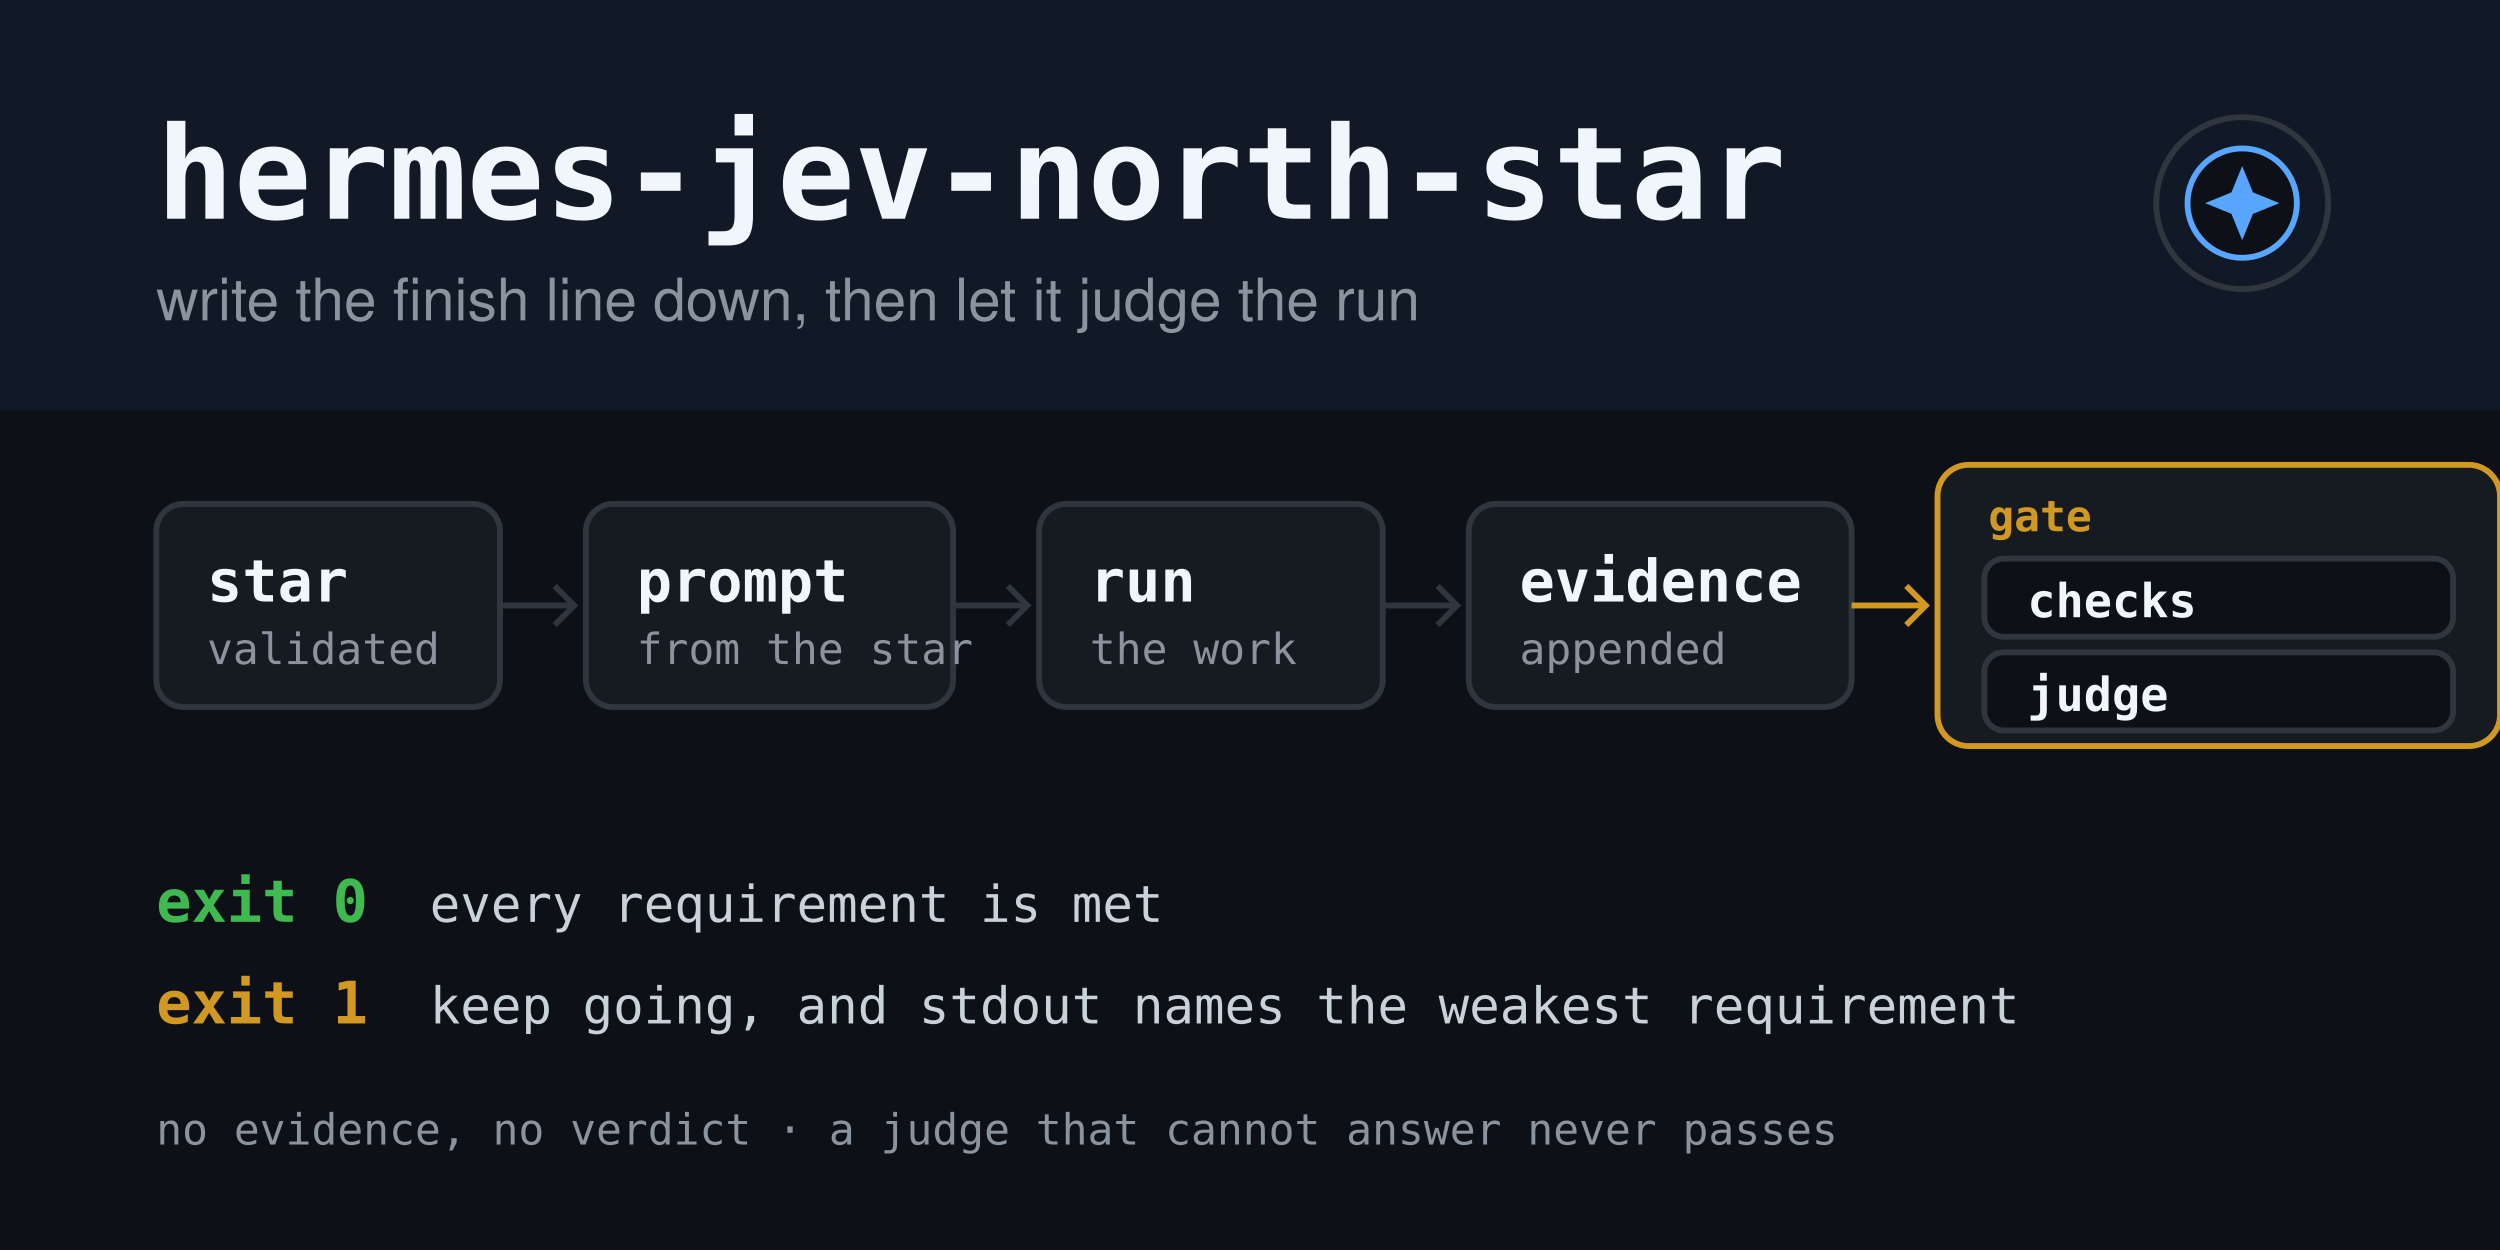
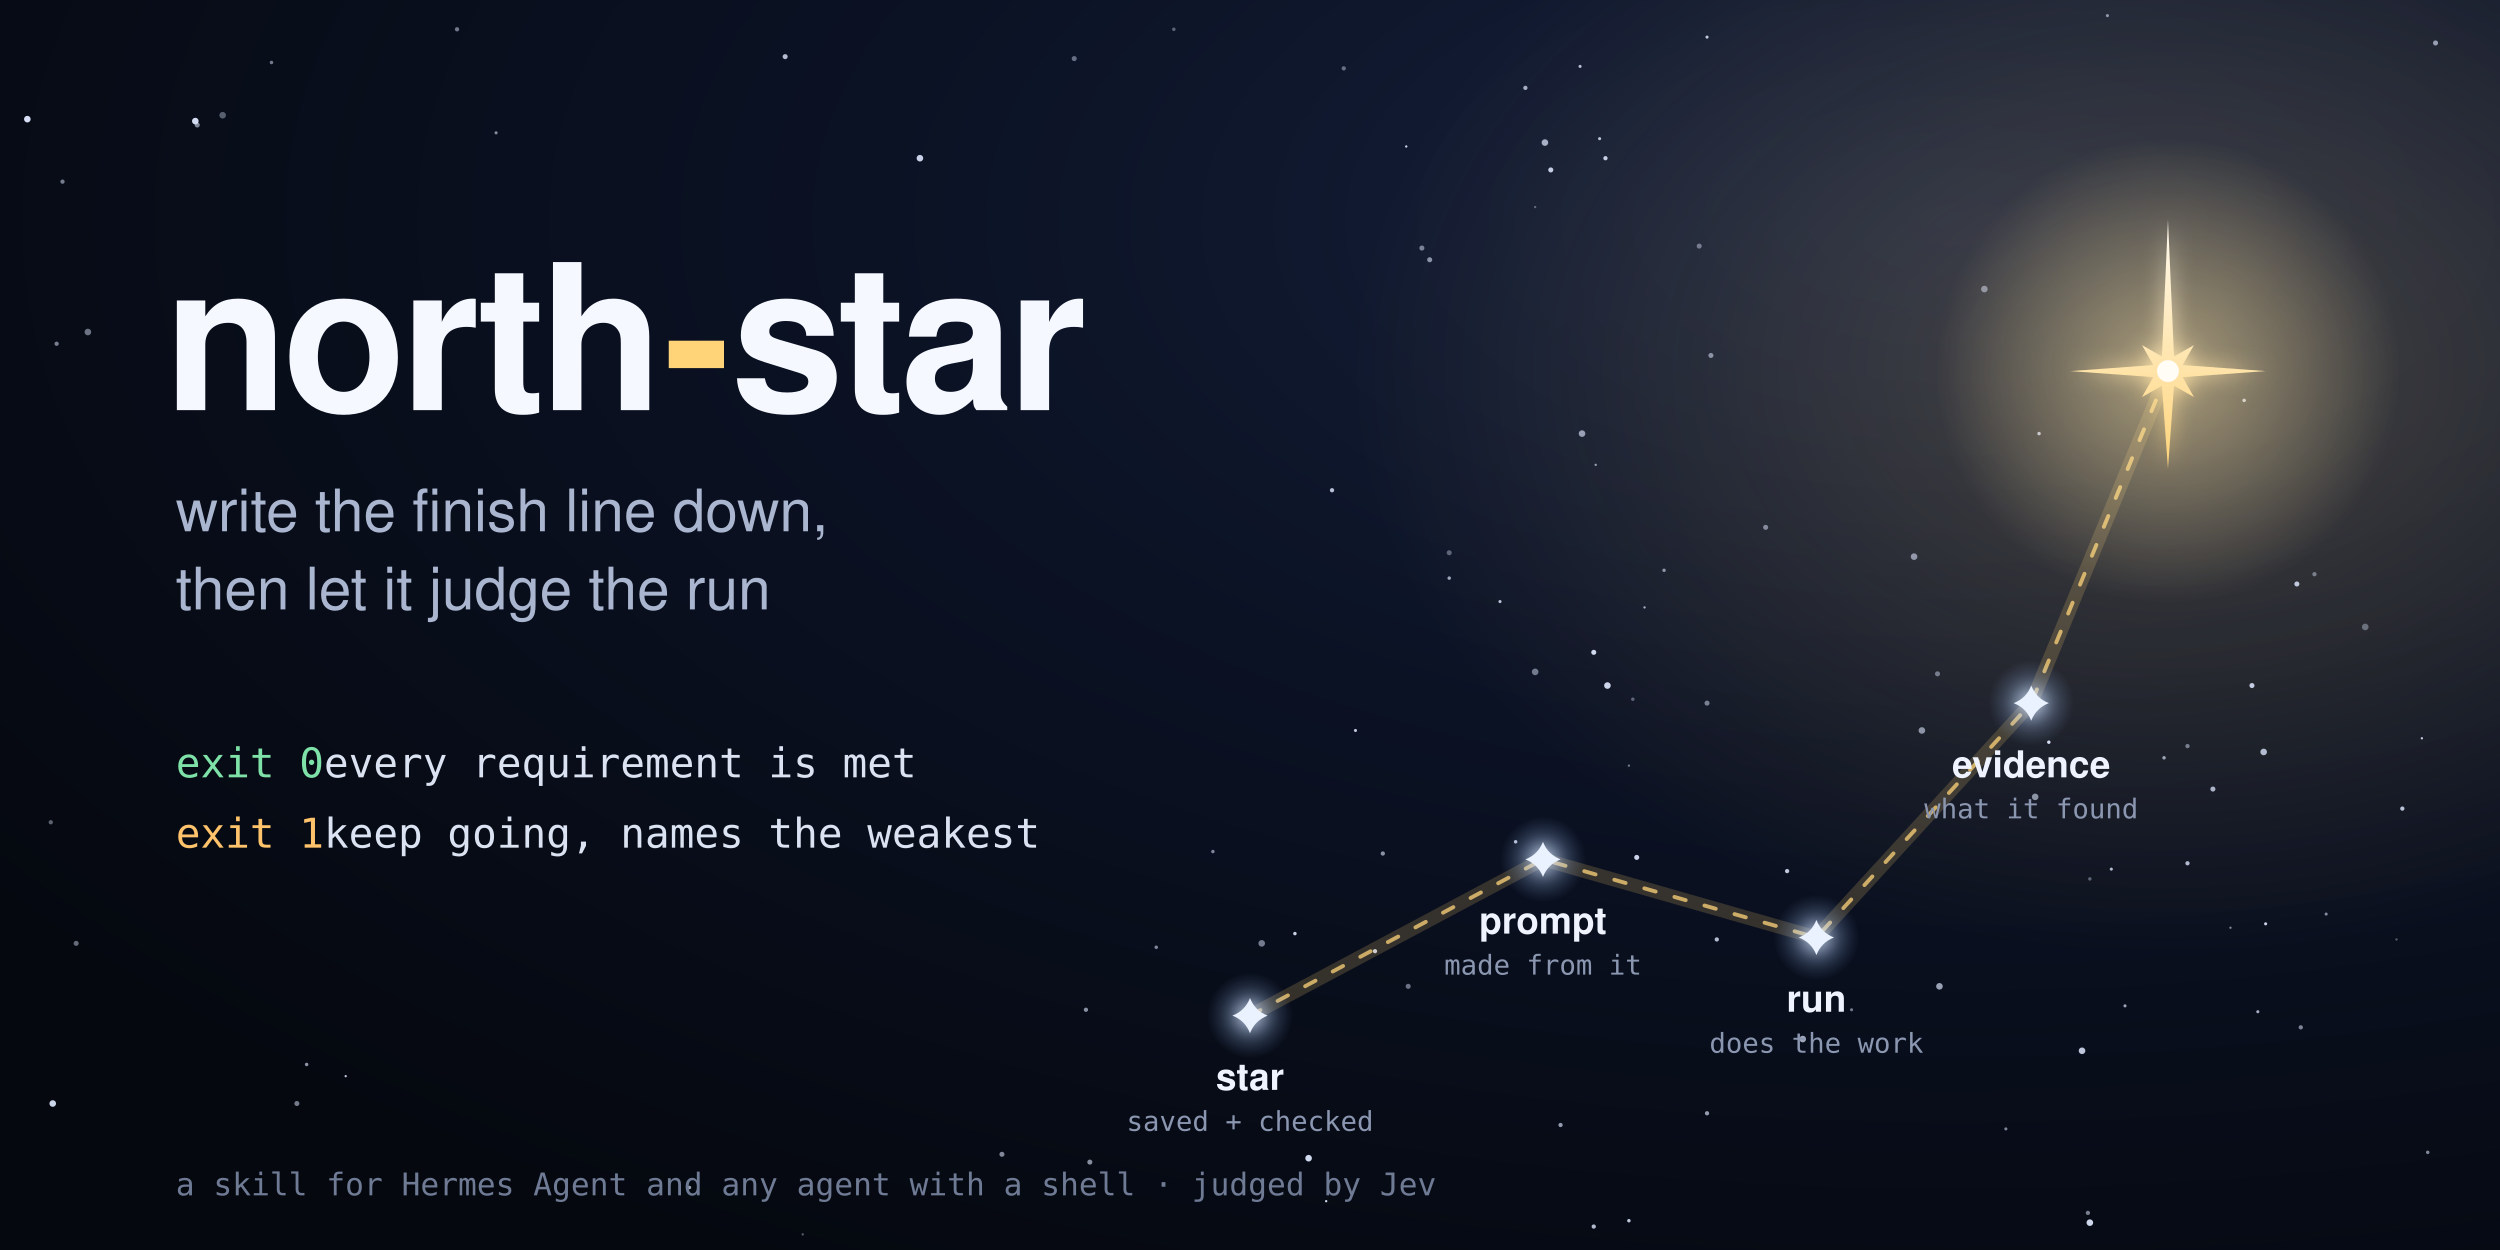
- <svg xmlns="http://www.w3.org/2000/svg" viewBox="0 0 1280 640" width="1280" height="640" role="img" aria-label="hermes-jev-north-star. A star becomes a prompt, the run leaves evidence, and a gate of checks plus a Jev judge decides. Exit 0 means met, exit 1 names the weakest requirement.">
-   <style>
-     .bg { fill: #0d1117; }
-     .band { fill: #111826; }
-     .title { font: 700 66px ui-monospace, SFMono-Regular, Menlo, Consolas, monospace; fill: #f0f6fc; }
-     .sub { font: 400 30px -apple-system, BlinkMacSystemFont, Segoe UI, Helvetica, Arial, sans-serif; fill: #8b949e; }
-     .lbl { font: 600 30px ui-monospace, SFMono-Regular, Menlo, Consolas, monospace; fill: #f0f6fc; }
-     .cap { font: 400 22px ui-monospace, SFMono-Regular, Menlo, Consolas, monospace; fill: #8b949e; }
-     .exit { font: 600 30px ui-monospace, SFMono-Regular, Menlo, Consolas, monospace; }
-     .exittxt { font: 400 26px ui-monospace, SFMono-Regular, Menlo, Consolas, monospace; fill: #c9d1d9; }
-     .box { fill: #161b22; stroke: #30363d; stroke-width: 3; }
-     .flow { stroke: #30363d; stroke-width: 3; fill: none; }
-     .flowhi { stroke: #d29922; stroke-width: 3; fill: none; }
-     .amber { fill: #d29922; }
-     .green { fill: #3fb950; }
-     .blue { fill: #58a6ff; }
-   </style>
-   <rect class="bg" x="0" y="0" width="1280" height="640" />
-   <rect class="band" x="0" y="0" width="1280" height="210" />
-   <g transform="translate(1148,104)">
-     <circle r="44" class="flow" />
-     <circle r="28" fill="#0d1117" stroke="#58a6ff" stroke-width="3" />
-     <path d="M0,-19 L5.5,-5.5 L19,0 L5.5,5.5 L0,19 L-5.5,5.5 L-19,0 L-5.5,-5.5 Z" class="blue" />
+ <svg xmlns="http://www.w3.org/2000/svg" viewBox="0 0 1280 640" width="1280" height="640" role="img" aria-label="north-star. Write the finish line down, then let it judge the run. A constellation of star, prompt, run and evidence leads to the north star, the gate.">
+   <defs>
+     <radialGradient id="bg" cx="78%" cy="18%" r="95%">
+       <stop offset="0" stop-color="#16213d" />
+       <stop offset=".45" stop-color="#0b1224" />
+       <stop offset="1" stop-color="#05080f" />
+     </radialGradient>
+     <radialGradient id="aurora" cx="50%" cy="50%" r="50%">
+       <stop offset="0" stop-color="#ffd479" stop-opacity=".22" />
+       <stop offset="1" stop-color="#ffd479" stop-opacity="0" />
+     </radialGradient>
+     <radialGradient id="halo" cx="50%" cy="50%" r="50%">
+       <stop offset="0" stop-color="#ffe7a8" stop-opacity=".55" />
+       <stop offset="1" stop-color="#ffe7a8" stop-opacity="0" />
+     </radialGradient>
+     <radialGradient id="nodehalo" cx="50%" cy="50%" r="50%">
+       <stop offset="0" stop-color="#9ec5ff" stop-opacity=".45" />
+       <stop offset="1" stop-color="#9ec5ff" stop-opacity="0" />
+     </radialGradient>
+     <linearGradient id="core" x1="0" y1="0" x2="0" y2="1">
+       <stop offset="0" stop-color="#fffaf0" />
+       <stop offset="1" stop-color="#ffd479" />
+     </linearGradient>
+     <filter id="glow" x="-50%" y="-50%" width="200%" height="200%">
+       <feGaussianBlur stdDeviation="5" result="b" />
+       <feMerge>
+         <feMergeNode in="b" />
+         <feMergeNode in="SourceGraphic" />
+       </feMerge>
+     </filter>
+   </defs>
+   <rect width="1280" height="640" fill="url(#bg)" />
+   <ellipse cx="1110" cy="190" rx="420" ry="300" fill="url(#aurora)" />
+   <g>
+     <circle class="tw" cx="1176" cy="299" r="1.3" fill="#dfe8ff" opacity="0.83" style="animation-delay:5.1s;animation-duration:3.5s" />
+     <circle class="tw" cx="1133" cy="404" r="1.3" fill="#dfe8ff" opacity="0.74" style="animation-delay:5.9s;animation-duration:6.4s" />
+     <circle class="tw" cx="786" cy="106" r="0.6" fill="#dfe8ff" opacity="0.37" style="animation-delay:5.0s;animation-duration:3.0s" />
+     <circle class="tw" cx="1120" cy="382" r="1.1" fill="#dfe8ff" opacity="0.47" style="animation-delay:2.0s;animation-duration:5.0s" />
+     <circle class="tw" cx="14" cy="61" r="1.7" fill="#dfe8ff" opacity="0.95" style="animation-delay:1.7s;animation-duration:6.5s" />
+     <circle class="tw" cx="1070" cy="450" r="0.9" fill="#dfe8ff" opacity="0.37" style="animation-delay:4.5s;animation-duration:4.7s" />
+     <circle class="tw" cx="720" cy="75" r="0.6" fill="#dfe8ff" opacity="0.92" style="animation-delay:5.1s;animation-duration:4.2s" />
+     <circle class="tw" cx="1079" cy="8" r="0.8" fill="#dfe8ff" opacity="0.58" style="animation-delay:5.6s;animation-duration:3.0s" />
+     <circle class="tw" cx="904" cy="270" r="1.3" fill="#dfe8ff" opacity="0.51" style="animation-delay:3.8s;animation-duration:5.7s" />
+     <circle class="tw" cx="1227" cy="481" r="0.6" fill="#dfe8ff" opacity="0.36" style="animation-delay:0.8s;animation-duration:5.4s" />
+     <circle class="tw" cx="870" cy="126" r="1.3" fill="#dfe8ff" opacity="0.43" style="animation-delay:1.1s;animation-duration:5.5s" />
+     <circle class="tw" cx="822" cy="81" r="1.1" fill="#dfe8ff" opacity="0.87" style="animation-delay:5.9s;animation-duration:2.8s" />
+     <circle class="tw" cx="1240" cy="378" r="0.6" fill="#dfe8ff" opacity="0.86" style="animation-delay:1.3s;animation-duration:4.3s" />
+     <circle class="tw" cx="819" cy="71" r="0.8" fill="#dfe8ff" opacity="0.81" style="animation-delay:1.3s;animation-duration:3.8s" />
+     <circle class="tw" cx="101" cy="64" r="1.3" fill="#dfe8ff" opacity="0.57" style="animation-delay:3.8s;animation-duration:2.9s" />
+     <circle class="tw" cx="794" cy="87" r="1.3" fill="#dfe8ff" opacity="0.87" style="animation-delay:2.9s;animation-duration:4.9s" />
+     <circle class="tw" cx="1156" cy="518" r="0.8" fill="#dfe8ff" opacity="0.73" style="animation-delay:4.4s;animation-duration:3.4s" />
+     <circle class="tw" cx="708" cy="437" r="1.1" fill="#dfe8ff" opacity="0.60" style="animation-delay:5.3s;animation-duration:5.0s" />
+     <circle class="tw" cx="139" cy="32" r="0.9" fill="#dfe8ff" opacity="0.50" style="animation-delay:1.4s;animation-duration:5.4s" />
+     <circle class="tw" cx="1049" cy="380" r="0.9" fill="#dfe8ff" opacity="0.94" style="animation-delay:3.1s;animation-duration:6.2s" />
+     <circle class="tw" cx="834" cy="392" r="0.6" fill="#dfe8ff" opacity="0.47" style="animation-delay:1.7s;animation-duration:6.2s" />
+     <circle class="tw" cx="29" cy="176" r="1.1" fill="#dfe8ff" opacity="0.52" style="animation-delay:1.5s;animation-duration:3.0s" />
+     <circle class="tw" cx="679" cy="615" r="0.6" fill="#dfe8ff" opacity="0.94" style="animation-delay:2.2s;animation-duration:6.1s" />
+     <circle class="tw" cx="838" cy="439" r="1.3" fill="#dfe8ff" opacity="0.90" style="animation-delay:5.7s;animation-duration:5.0s" />
+     <circle class="tw" cx="402" cy="29" r="1.3" fill="#dfe8ff" opacity="0.79" style="animation-delay:3.8s;animation-duration:4.6s" />
+     <circle class="tw" cx="411" cy="632" r="0.6" fill="#dfe8ff" opacity="0.38" style="animation-delay:2.7s;animation-duration:4.2s" />
+     <circle class="tw" cx="1191" cy="468" r="0.8" fill="#dfe8ff" opacity="0.56" style="animation-delay:4.8s;animation-duration:6.2s" />
+     <circle class="tw" cx="874" cy="570" r="1.1" fill="#dfe8ff" opacity="0.65" style="animation-delay:5.7s;animation-duration:2.9s" />
+     <circle class="tw" cx="26" cy="421" r="1.1" fill="#dfe8ff" opacity="0.40" style="animation-delay:3.5s;animation-duration:5.1s" />
+     <circle class="tw" cx="816" cy="628" r="1.1" fill="#dfe8ff" opacity="0.79" style="animation-delay:4.4s;animation-duration:4.2s" />
+     <circle class="tw" cx="742" cy="283" r="1.3" fill="#dfe8ff" opacity="0.37" style="animation-delay:0.5s;animation-duration:5.6s" />
+     <circle class="tw" cx="768" cy="308" r="0.8" fill="#dfe8ff" opacity="0.82" style="animation-delay:5.7s;animation-duration:3.2s" />
+     <circle class="tw" cx="842" cy="311" r="0.6" fill="#dfe8ff" opacity="0.72" style="animation-delay:2.2s;animation-duration:3.3s" />
+     <circle class="tw" cx="663" cy="478" r="0.9" fill="#dfe8ff" opacity="0.89" style="animation-delay:4.0s;animation-duration:4.4s" />
+     <circle class="tw" cx="1027" cy="578" r="0.8" fill="#dfe8ff" opacity="0.54" style="animation-delay:2.3s;animation-duration:5.0s" />
+     <circle class="tw" cx="1066" cy="538" r="1.7" fill="#dfe8ff" opacity="0.84" style="animation-delay:0.4s;animation-duration:6.4s" />
+     <circle class="tw" cx="1178" cy="526" r="1.1" fill="#dfe8ff" opacity="0.54" style="animation-delay:3.8s;animation-duration:4.6s" />
+     <circle class="tw" cx="1069" cy="621" r="1.1" fill="#dfe8ff" opacity="0.52" style="animation-delay:1.9s;animation-duration:5.9s" />
+     <circle class="tw" cx="776" cy="431" r="0.9" fill="#dfe8ff" opacity="0.82" style="animation-delay:3.4s;animation-duration:3.9s" />
+     <circle class="tw" cx="32" cy="93" r="1.1" fill="#dfe8ff" opacity="0.51" style="animation-delay:1.1s;animation-duration:5.6s" />
+     <circle class="tw" cx="993" cy="505" r="1.7" fill="#dfe8ff" opacity="0.67" style="animation-delay:0.7s;animation-duration:3.2s" />
+     <circle class="tw" cx="817" cy="238" r="0.6" fill="#dfe8ff" opacity="0.64" style="animation-delay:4.1s;animation-duration:3.5s" />
+     <circle class="tw" cx="234" cy="15" r="1.1" fill="#dfe8ff" opacity="0.49" style="animation-delay:3.2s;animation-duration:2.9s" />
+     <circle class="tw" cx="992" cy="345" r="1.3" fill="#dfe8ff" opacity="0.45" style="animation-delay:3.0s;animation-duration:6.5s" />
+     <circle class="tw" cx="1081" cy="445" r="0.8" fill="#dfe8ff" opacity="0.78" style="animation-delay:0.5s;animation-duration:6.3s" />
+     <circle class="tw" cx="799" cy="576" r="1.1" fill="#dfe8ff" opacity="0.65" style="animation-delay:3.3s;animation-duration:5.2s" />
+     <circle class="tw" cx="1044" cy="222" r="0.9" fill="#dfe8ff" opacity="0.78" style="animation-delay:3.9s;animation-duration:3.6s" />
+     <circle class="tw" cx="1042" cy="408" r="1.7" fill="#dfe8ff" opacity="0.58" style="animation-delay:0.7s;animation-duration:3.7s" />
+     <circle class="tw" cx="1243" cy="590" r="0.9" fill="#dfe8ff" opacity="0.56" style="animation-delay:5.5s;animation-duration:6.0s" />
+     <circle class="tw" cx="704" cy="487" r="1.1" fill="#dfe8ff" opacity="0.87" style="animation-delay:5.5s;animation-duration:3.6s" />
+     <circle class="tw" cx="550" cy="30" r="1.3" fill="#dfe8ff" opacity="0.43" style="animation-delay:2.0s;animation-duration:5.7s" />
+     <circle class="tw" cx="923" cy="532" r="1.7" fill="#dfe8ff" opacity="0.70" style="animation-delay:2.6s;animation-duration:6.1s" />
+     <circle class="tw" cx="879" cy="481" r="1.1" fill="#dfe8ff" opacity="0.79" style="animation-delay:3.2s;animation-duration:3.9s" />
+     <circle class="tw" cx="816" cy="334" r="1.3" fill="#dfe8ff" opacity="0.92" style="animation-delay:1.5s;animation-duration:5.3s" />
+     <circle class="tw" cx="1108" cy="388" r="0.9" fill="#dfe8ff" opacity="0.66" style="animation-delay:5.1s;animation-duration:6.4s" />
+     <circle class="tw" cx="732" cy="133" r="1.3" fill="#dfe8ff" opacity="0.58" style="animation-delay:0.7s;animation-duration:2.8s" />
+     <circle class="tw" cx="688" cy="35" r="1.1" fill="#dfe8ff" opacity="0.42" style="animation-delay:3.3s;animation-duration:6.5s" />
+     <circle class="tw" cx="1185" cy="294" r="1.1" fill="#dfe8ff" opacity="0.43" style="animation-delay:1.6s;animation-duration:4.6s" />
+     <circle class="tw" cx="556" cy="517" r="1.1" fill="#dfe8ff" opacity="0.60" style="animation-delay:3.1s;animation-duration:3.2s" />
+     <circle class="tw" cx="45" cy="170" r="1.7" fill="#dfe8ff" opacity="0.47" style="animation-delay:4.7s;animation-duration:2.9s" />
+     <circle class="tw" cx="791" cy="73" r="1.7" fill="#dfe8ff" opacity="0.72" style="animation-delay:3.5s;animation-duration:6.0s" />
+     <circle class="tw" cx="915" cy="446" r="1.1" fill="#dfe8ff" opacity="0.85" style="animation-delay:0.1s;animation-duration:5.1s" />
+     <circle class="tw" cx="786" cy="344" r="1.7" fill="#dfe8ff" opacity="0.48" style="animation-delay:3.2s;animation-duration:3.6s" />
+     <circle class="tw" cx="694" cy="374" r="0.8" fill="#dfe8ff" opacity="0.84" style="animation-delay:1.4s;animation-duration:5.5s" />
+     <circle class="tw" cx="1149" cy="205" r="0.9" fill="#dfe8ff" opacity="0.82" style="animation-delay:5.3s;animation-duration:3.5s" />
+     <circle class="tw" cx="254" cy="68" r="0.8" fill="#dfe8ff" opacity="0.58" style="animation-delay:0.8s;animation-duration:3.1s" />
+     <circle class="tw" cx="558" cy="595" r="1.3" fill="#dfe8ff" opacity="0.59" style="animation-delay:4.7s;animation-duration:3.3s" />
+     <circle class="tw" cx="874" cy="19" r="0.8" fill="#dfe8ff" opacity="0.84" style="animation-delay:3.4s;animation-duration:4.1s" />
+     <circle class="tw" cx="810" cy="222" r="1.7" fill="#dfe8ff" opacity="0.64" style="animation-delay:5.0s;animation-duration:5.8s" />
+     <circle class="tw" cx="39" cy="483" r="1.3" fill="#dfe8ff" opacity="0.44" style="animation-delay:3.1s;animation-duration:4.9s" />
+     <circle class="tw" cx="1070" cy="626" r="1.7" fill="#dfe8ff" opacity="0.92" style="animation-delay:0.6s;animation-duration:3.0s" />
+     <circle class="tw" cx="592" cy="485" r="0.9" fill="#dfe8ff" opacity="0.56" style="animation-delay:2.3s;animation-duration:4.4s" />
+     <circle class="tw" cx="809" cy="34" r="0.8" fill="#dfe8ff" opacity="0.79" style="animation-delay:1.1s;animation-duration:4.5s" />
+     <circle class="tw" cx="27" cy="565" r="1.7" fill="#dfe8ff" opacity="0.91" style="animation-delay:5.3s;animation-duration:6.2s" />
+     <circle class="tw" cx="728" cy="127" r="1.3" fill="#dfe8ff" opacity="0.50" style="animation-delay:5.9s;animation-duration:5.8s" />
+     <circle class="tw" cx="1160" cy="473" r="0.8" fill="#dfe8ff" opacity="0.89" style="animation-delay:4.9s;animation-duration:4.3s" />
+     <circle class="tw" cx="1120" cy="442" r="1.1" fill="#dfe8ff" opacity="0.78" style="animation-delay:4.6s;animation-duration:4.3s" />
+     <circle class="tw" cx="601" cy="15" r="0.9" fill="#dfe8ff" opacity="0.38" style="animation-delay:5.9s;animation-duration:6.1s" />
+     <circle class="tw" cx="353" cy="608" r="0.9" fill="#dfe8ff" opacity="0.69" style="animation-delay:2.0s;animation-duration:5.2s" />
+     <circle class="tw" cx="682" cy="251" r="1.1" fill="#dfe8ff" opacity="0.81" style="animation-delay:3.9s;animation-duration:5.4s" />
+     <circle class="tw" cx="1247" cy="22" r="1.3" fill="#dfe8ff" opacity="0.62" style="animation-delay:0.6s;animation-duration:3.7s" />
+     <circle class="tw" cx="646" cy="483" r="1.7" fill="#dfe8ff" opacity="0.50" style="animation-delay:2.3s;animation-duration:3.2s" />
+     <circle class="tw" cx="1153" cy="351" r="1.3" fill="#dfe8ff" opacity="0.86" style="animation-delay:2.5s;animation-duration:4.7s" />
+     <circle class="tw" cx="823" cy="351" r="1.7" fill="#dfe8ff" opacity="0.91" style="animation-delay:4.6s;animation-duration:3.0s" />
+     <circle class="tw" cx="781" cy="45" r="1.1" fill="#dfe8ff" opacity="0.71" style="animation-delay:2.5s;animation-duration:4.7s" />
+     <circle class="tw" cx="836" cy="358" r="0.9" fill="#dfe8ff" opacity="0.37" style="animation-delay:4.0s;animation-duration:5.6s" />
+     <circle class="tw" cx="984" cy="374" r="1.7" fill="#dfe8ff" opacity="0.58" style="animation-delay:0.9s;animation-duration:5.6s" />
+     <circle class="tw" cx="1142" cy="475" r="0.6" fill="#dfe8ff" opacity="0.54" style="animation-delay:3.5s;animation-duration:5.5s" />
+     <circle class="tw" cx="1016" cy="148" r="1.7" fill="#dfe8ff" opacity="0.50" style="animation-delay:2.9s;animation-duration:6.4s" />
+     <circle class="tw" cx="670" cy="593" r="1.7" fill="#dfe8ff" opacity="0.93" style="animation-delay:5.5s;animation-duration:3.3s" />
+     <circle class="tw" cx="157" cy="545" r="0.9" fill="#dfe8ff" opacity="0.62" style="animation-delay:3.2s;animation-duration:3.3s" />
+     <circle class="tw" cx="852" cy="292" r="0.9" fill="#dfe8ff" opacity="0.57" style="animation-delay:3.8s;animation-duration:5.3s" />
+     <circle class="tw" cx="948" cy="517" r="0.8" fill="#dfe8ff" opacity="0.49" style="animation-delay:5.7s;animation-duration:5.5s" />
+     <circle class="tw" cx="152" cy="565" r="1.3" fill="#dfe8ff" opacity="0.51" style="animation-delay:3.7s;animation-duration:4.1s" />
+     <circle class="tw" cx="874" cy="360" r="1.3" fill="#dfe8ff" opacity="0.49" style="animation-delay:1.1s;animation-duration:3.8s" />
+     <circle class="tw" cx="1211" cy="321" r="1.7" fill="#dfe8ff" opacity="0.37" style="animation-delay:5.5s;animation-duration:6.1s" />
+     <circle class="tw" cx="100" cy="62" r="1.7" fill="#dfe8ff" opacity="0.94" style="animation-delay:1.0s;animation-duration:3.7s" />
+     <circle class="tw" cx="177" cy="551" r="0.6" fill="#dfe8ff" opacity="0.85" style="animation-delay:2.7s;animation-duration:5.8s" />
+     <circle class="tw" cx="980" cy="285" r="1.7" fill="#dfe8ff" opacity="0.57" style="animation-delay:1.5s;animation-duration:5.8s" />
+     <circle class="tw" cx="834" cy="625" r="0.9" fill="#dfe8ff" opacity="0.85" style="animation-delay:1.7s;animation-duration:5.6s" />
+     <circle class="tw" cx="742" cy="296" r="0.9" fill="#dfe8ff" opacity="0.69" style="animation-delay:0.5s;animation-duration:3.1s" />
+     <circle class="tw" cx="621" cy="436" r="0.9" fill="#dfe8ff" opacity="0.54" style="animation-delay:4.9s;animation-duration:2.8s" />
+     <circle class="tw" cx="1159" cy="385" r="1.7" fill="#dfe8ff" opacity="0.77" style="animation-delay:1.8s;animation-duration:5.5s" />
+     <circle class="tw" cx="471" cy="81" r="1.7" fill="#dfe8ff" opacity="0.89" style="animation-delay:2.6s;animation-duration:5.0s" />
+     <circle class="tw" cx="876" cy="182" r="1.3" fill="#dfe8ff" opacity="0.54" style="animation-delay:4.8s;animation-duration:3.9s" />
+     <circle class="tw" cx="513" cy="591" r="1.3" fill="#dfe8ff" opacity="0.57" style="animation-delay:1.5s;animation-duration:4.1s" />
+     <circle class="tw" cx="721" cy="505" r="1.3" fill="#dfe8ff" opacity="0.46" style="animation-delay:0.9s;animation-duration:5.0s" />
+     <circle class="tw" cx="1088" cy="515" r="0.8" fill="#dfe8ff" opacity="0.69" style="animation-delay:3.1s;animation-duration:4.8s" />
+     <circle class="tw" cx="1230" cy="414" r="1.1" fill="#dfe8ff" opacity="0.82" style="animation-delay:0.4s;animation-duration:4.8s" />
+     <circle class="tw" cx="114" cy="59" r="1.7" fill="#dfe8ff" opacity="0.37" style="animation-delay:0.6s;animation-duration:4.0s" />
  </g>
-   <text class="title" x="80" y="112">hermes-jev-north-star</text>
-   <text class="sub" x="80" y="164">write the finish line down, then let it judge the run</text>
-   <g transform="translate(80,258)">
-     <rect class="box" x="0" y="0" width="176" height="104" rx="14" />
-     <text class="lbl" x="26" y="50">star</text>
-     <text class="cap" x="26" y="82">validated</text>
-     <path class="flow" d="M176,52 L214,52" />
-     <path class="flow" d="M204,42 L214,52 L204,62" />
-     <rect class="box" x="220" y="0" width="188" height="104" rx="14" />
-     <text class="lbl" x="246" y="50">prompt</text>
-     <text class="cap" x="246" y="82">from the star</text>
-     <path class="flow" d="M408,52 L446,52" />
-     <path class="flow" d="M436,42 L446,52 L436,62" />
-     <rect class="box" x="452" y="0" width="176" height="104" rx="14" />
-     <text class="lbl" x="478" y="50">run</text>
-     <text class="cap" x="478" y="82">the work</text>
-     <path class="flow" d="M628,52 L666,52" />
-     <path class="flow" d="M656,42 L666,52 L656,62" />
-     <rect class="box" x="672" y="0" width="196" height="104" rx="14" />
-     <text class="lbl" x="698" y="50">evidence</text>
-     <text class="cap" x="698" y="82">appended</text>
-     <path class="flowhi" d="M868,52 L906,52" />
-     <path class="flowhi" d="M896,42 L906,52 L896,62" />
-     <rect x="912" y="-20" width="288" height="144" rx="16" fill="#161b22" stroke="#d29922" stroke-width="3" />
-     <text class="amber" x="938" y="14" style="font: 600 22px ui-monospace, SFMono-Regular, Menlo, Consolas, monospace;">gate</text>
-     <rect x="936" y="28" width="240" height="40" rx="10" fill="#0d1117" stroke="#30363d" stroke-width="3" />
-     <text class="lbl" x="958" y="58" style="font-size:24px;">checks</text>
-     <rect x="936" y="76" width="240" height="40" rx="10" fill="#0d1117" stroke="#30363d" stroke-width="3" />
-     <text class="lbl" x="958" y="106" style="font-size:24px;">judge</text>
-   </g>
-   <g transform="translate(80,472)">
-     <text class="exit green" x="0" y="0">exit 0</text>
-     <text class="exittxt" x="140" y="0">every requirement is met</text>
-     <text class="exit amber" x="0" y="52">exit 1</text>
-     <text class="exittxt" x="140" y="52">keep going, and stdout names the weakest requirement</text>
-   </g>
-   <text class="cap" x="80" y="586">no evidence, no verdict   ·   a judge that cannot answer never passes</text>
+   <text x="84" y="210" font-family="'Segoe UI', 'Helvetica Neue', Helvetica, Arial, sans-serif" font-size="104" font-weight="800" letter-spacing="-3" fill="#f5f8ff">north<tspan fill="#ffd479">-</tspan>star</text>
+   <text x="90" y="272" font-family="'Segoe UI', 'Helvetica Neue', Helvetica, Arial, sans-serif" font-size="30" fill="#aab6cf">write the finish line down,</text>
+   <text x="90" y="312" font-family="'Segoe UI', 'Helvetica Neue', Helvetica, Arial, sans-serif" font-size="30" fill="#aab6cf">then let it judge the run</text>
+   <text x="90" y="398" font-family="ui-monospace, SFMono-Regular, 'Cascadia Mono', Consolas, monospace" font-size="21" fill="#7ee2a8">exit 0<tspan fill="#dbe3f2">  every requirement is met</tspan>
+   </text>
+   <text x="90" y="434" font-family="ui-monospace, SFMono-Regular, 'Cascadia Mono', Consolas, monospace" font-size="21" fill="#ffc36b">exit 1<tspan fill="#dbe3f2">  keep going, names the weakest</tspan>
+   </text>
+   <text x="90" y="612" font-family="ui-monospace, SFMono-Regular, 'Cascadia Mono', Consolas, monospace" font-size="16" fill="#6f7b95">a skill for Hermes Agent and any agent with a shell · judged by Jev</text>
+   <path d="M640,520 L790,440 L930,480 L1040,360 L1110,190" fill="none" stroke="#ffd479" stroke-opacity=".18" stroke-width="7" stroke-linecap="round" stroke-linejoin="round" />
+   <path class="path" d="M640,520 L790,440 L930,480 L1040,360 L1110,190" fill="none" stroke="#ffd479" stroke-opacity=".75" stroke-width="2" stroke-dasharray="6 10" stroke-linecap="round" />
+   <circle cx="640" cy="520" r="22" fill="url(#nodehalo)" />
+   <path d="M640,511 Q642.52,517.48 649,520 Q642.52,522.52 640,529 Q637.48,522.52 631,520 Q637.48,517.48 640,511 Z" fill="#eaf2ff" filter="url(#glow)" />
+   <text x="640" y="558" text-anchor="middle" font-family="'Segoe UI', 'Helvetica Neue', Helvetica, Arial, sans-serif" font-size="19" font-weight="700" fill="#eef3ff">star</text>
+   <text x="640" y="579" text-anchor="middle" font-family="ui-monospace, SFMono-Regular, 'Cascadia Mono', Consolas, monospace" font-size="14" fill="#8b97b1">saved + checked</text>
+   <circle cx="790" cy="440" r="22" fill="url(#nodehalo)" />
+   <path d="M790,431 Q792.52,437.48 799,440 Q792.52,442.52 790,449 Q787.48,442.52 781,440 Q787.48,437.48 790,431 Z" fill="#eaf2ff" filter="url(#glow)" />
+   <text x="790" y="478" text-anchor="middle" font-family="'Segoe UI', 'Helvetica Neue', Helvetica, Arial, sans-serif" font-size="19" font-weight="700" fill="#eef3ff">prompt</text>
+   <text x="790" y="499" text-anchor="middle" font-family="ui-monospace, SFMono-Regular, 'Cascadia Mono', Consolas, monospace" font-size="14" fill="#8b97b1">made from it</text>
+   <circle cx="930" cy="480" r="22" fill="url(#nodehalo)" />
+   <path d="M930,471 Q932.52,477.48 939,480 Q932.52,482.52 930,489 Q927.48,482.52 921,480 Q927.48,477.48 930,471 Z" fill="#eaf2ff" filter="url(#glow)" />
+   <text x="930" y="518" text-anchor="middle" font-family="'Segoe UI', 'Helvetica Neue', Helvetica, Arial, sans-serif" font-size="19" font-weight="700" fill="#eef3ff">run</text>
+   <text x="930" y="539" text-anchor="middle" font-family="ui-monospace, SFMono-Regular, 'Cascadia Mono', Consolas, monospace" font-size="14" fill="#8b97b1">does the work</text>
+   <circle cx="1040" cy="360" r="22" fill="url(#nodehalo)" />
+   <path d="M1040,351 Q1042.52,357.48 1049,360 Q1042.52,362.52 1040,369 Q1037.48,362.52 1031,360 Q1037.48,357.48 1040,351 Z" fill="#eaf2ff" filter="url(#glow)" />
+   <text x="1040" y="398" text-anchor="middle" font-family="'Segoe UI', 'Helvetica Neue', Helvetica, Arial, sans-serif" font-size="19" font-weight="700" fill="#eef3ff">evidence</text>
+   <text x="1040" y="419" text-anchor="middle" font-family="ui-monospace, SFMono-Regular, 'Cascadia Mono', Consolas, monospace" font-size="14" fill="#8b97b1">what it found</text>
+   <circle class="pulse" cx="1110" cy="190" r="119" fill="url(#halo)" />
+   <path d="M1110.0,112.5 L1113.1,182.5 L1123.3,176.7 L1117.5,186.9 L1160.0,190.0 L1117.5,193.1 L1123.3,203.3 L1113.1,197.5 L1110.0,240.0 L1106.9,197.5 L1096.7,203.3 L1102.5,193.1 L1060.0,190.0 L1102.5,186.9 L1096.7,176.7 L1106.9,182.5 Z" fill="url(#core)" filter="url(#glow)" />
+   <circle cx="1110" cy="190" r="5.6" fill="#fffdf5" />
</svg>
